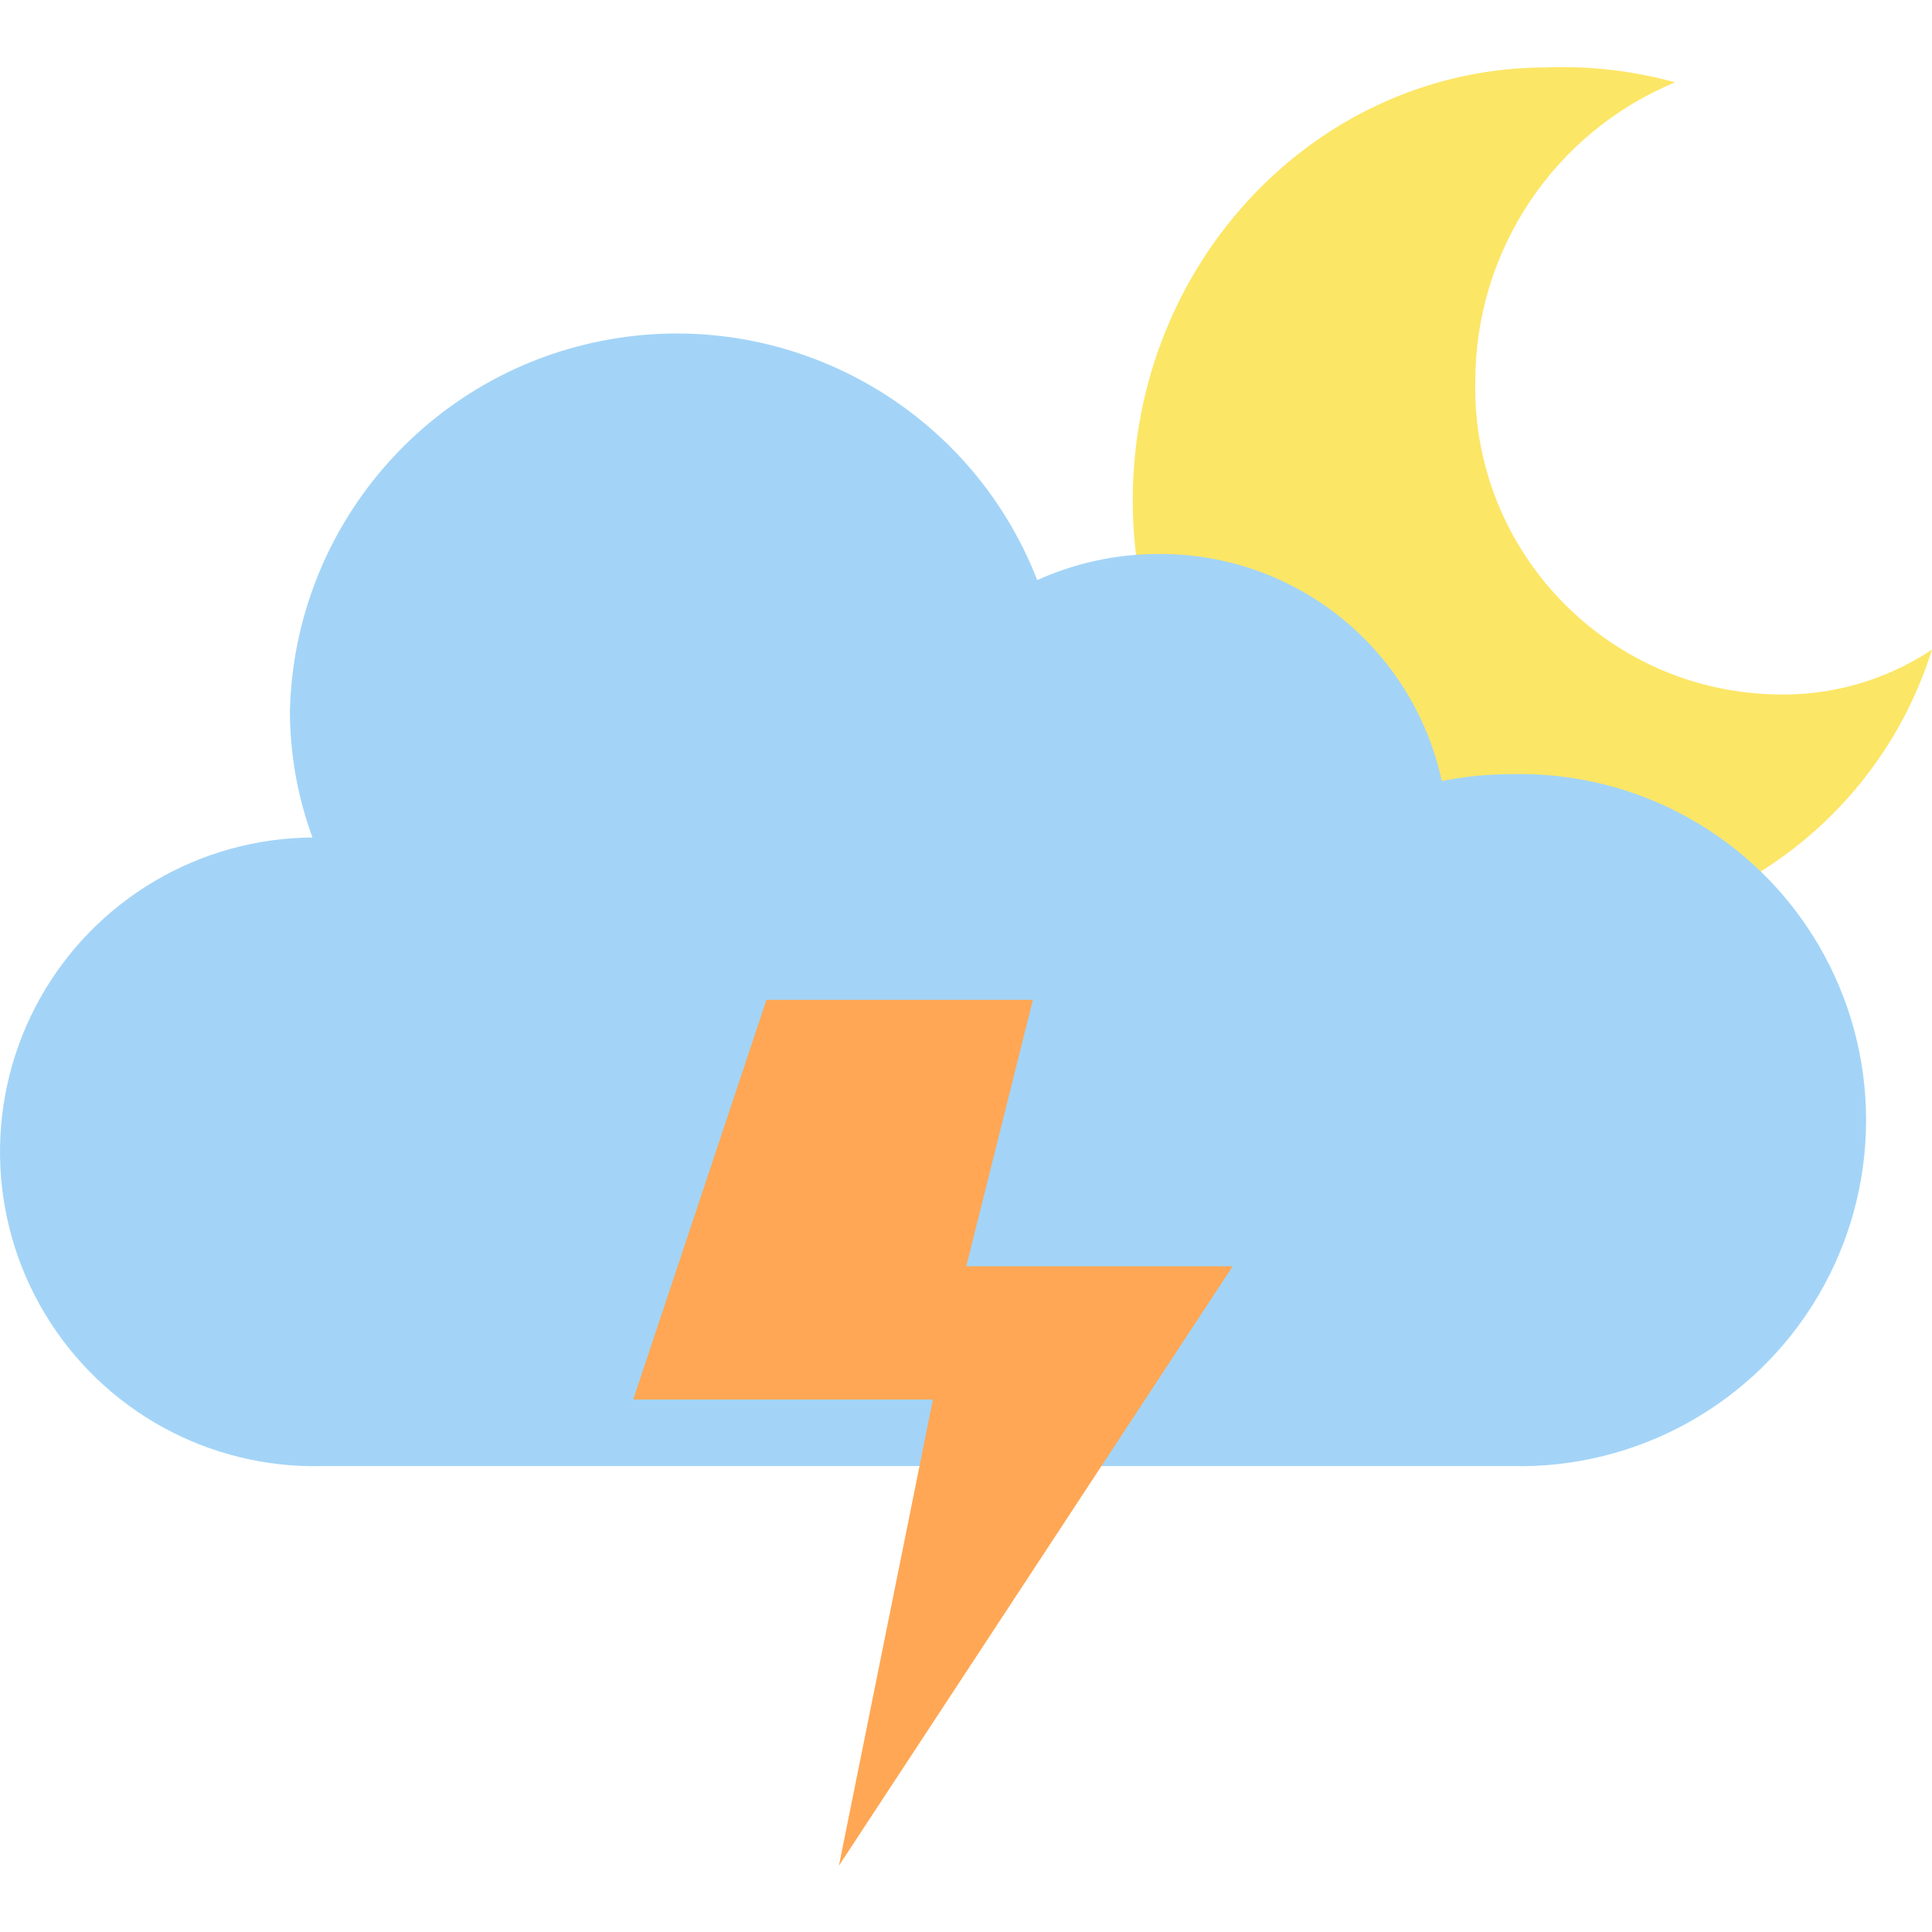
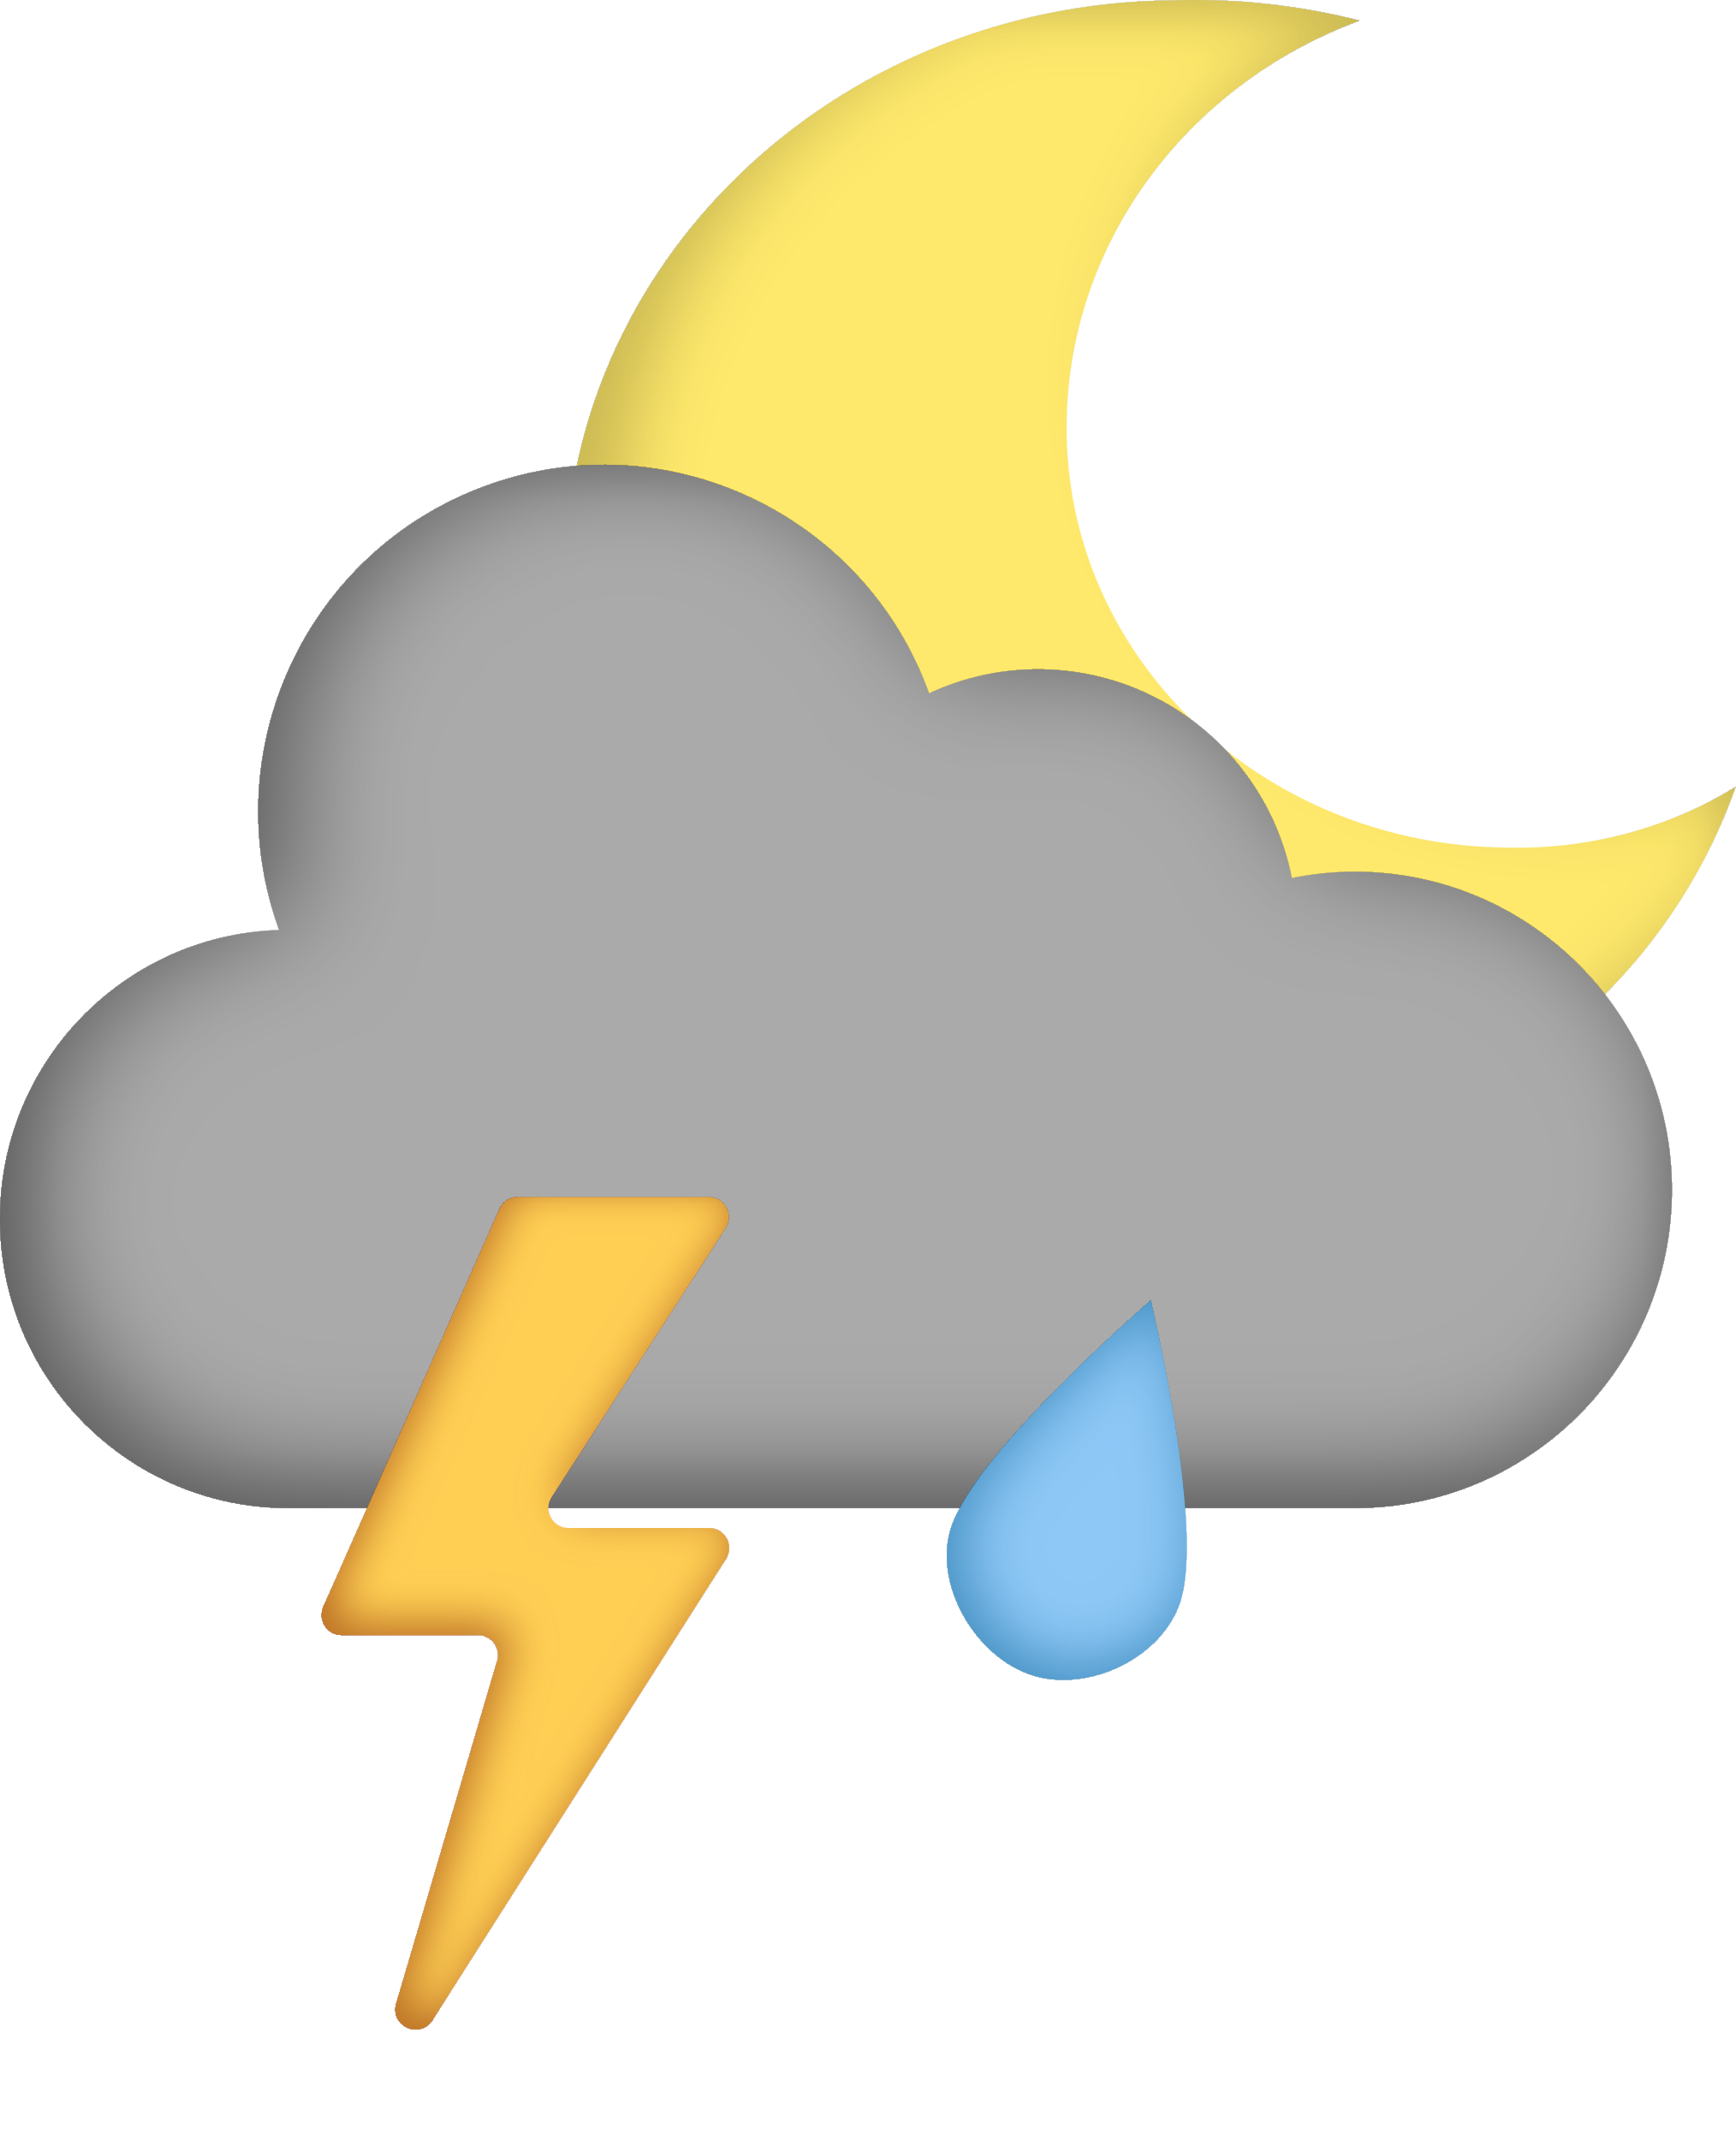
- <svg xmlns="http://www.w3.org/2000/svg" height="464pt" viewBox="0 -16 464.123 464" width="464pt">
-   <path d="m426.41 150.758c-40.668-.934-72.895-34.641-72-75.312.035-31.41 18.977-59.715 48-71.727-10.039-2.77-20.445-3.98-30.855-3.586-54.918 0-99.434 46.562-99.434 104 0 57.441 44.516 104 99.434 104 42.414-.09 79.875-27.664 92.566-68.133-11.148 7.406-24.328 11.168-37.711 10.758zm0 0" fill="#fce666" />
-   <path d="m363.156 336.133c30.168.727 58.359-14.953 73.66-40.965 15.297-26.016 15.297-58.277 0-84.289-15.301-26.012-43.492-41.691-73.66-40.969-5.641.004-11.27.555-16.801 1.648-6.926-32.023-35.375-54.793-68.137-54.535-10.016.004-19.918 2.145-29.039 6.277-16.066-41.285-59.043-65.496-102.68-57.84-43.637 7.652-75.805 45.047-76.855 89.336.02 10.352 1.855 20.621 5.422 30.336-27.145.16-52.113 14.879-65.402 38.551-13.285 23.672-12.848 52.652 1.156 75.91 14 23.254 39.406 37.207 66.543 36.539" fill="#a3d4f7" />
-   <path d="m201.531 432.133 94.59-144h-64l16-64h-64l-32 96h72z" fill="#ffa754" />
+ <svg xmlns="http://www.w3.org/2000/svg" width="519" height="640" viewBox="0 0 519 640" fill="none">
+   <g id="Group 2">
+     <g id="Moon" filter="url(#filter0_i)">
+       <path d="M450.246 253.48C376.968 252.683 318.226 195.983 319 126.799C319.407 73.507 354.018 25.782 406.497 6.159C388.176 1.49 369.217 -0.541 350.253 0.123C249.044 1.191 167.905 79.505 169.011 175.061C167.905 270.616 249.044 348.931 350.253 349.998C426.854 350.33 494.974 304.062 519 235.385C498.563 247.875 474.578 254.192 450.246 253.48Z" fill="#FFE96C" />
+     </g>
+     <g id="Cloud Secondary" filter="url(#filter1_i)">
+       <path d="M405.139 260.707C398.831 260.707 392.536 261.34 386.355 262.591C381.693 239.256 366.623 219.351 345.468 208.577C324.309 197.802 299.393 197.351 277.859 207.348C258.372 153.507 199.058 125.708 145.379 145.254C91.7 164.804 63.984 224.296 83.472 278.137C36.45 279.628 -0.693 318.662 0.01 365.846C0.717 413.027 39.014 450.924 86.062 451H405.139C457.526 451 500 408.402 500 355.853C500 303.305 457.526 260.707 405.139 260.707V260.707Z" fill="#AAAAAA" />
+     </g>
+     <g id="Water drop" filter="url(#filter2_i)">
+       <path d="M353.042 478.789C347.729 495.639 325.656 506.329 308.803 501.015C291.953 495.702 279.062 473.988 284.374 457.139C291.589 434.255 344.129 388.973 344.129 388.973C344.129 388.973 360.257 455.906 353.042 478.789Z" fill="#8EC8F7" />
+     </g>
+     <g id="Thunder" filter="url(#filter3_i)">
+       <path d="M118.517 599.2C116.553 605.868 125.603 609.981 129.334 604.117L217.094 466.204C219.636 462.21 216.766 456.983 212.032 456.983H170.002C165.248 456.983 162.382 451.718 164.963 447.726L216.978 367.257C219.559 363.265 216.693 358 211.939 358H154.886C152.512 358 150.361 359.4 149.4 361.571L96.731 480.546C94.975 484.513 97.88 488.975 102.218 488.975H142.959C146.966 488.975 149.846 492.826 148.715 496.67L118.517 599.2Z" fill="#FFCF54" />
+     </g>
+   </g>
+   <defs>
+     <filter id="filter0_i" x="169" y="-13" width="367" height="363" filterUnits="userSpaceOnUse" color-interpolation-filters="sRGB">
+       <feFlood flood-opacity="0" result="BackgroundImageFix" />
+       <feBlend mode="normal" in="SourceGraphic" in2="BackgroundImageFix" result="shape" />
+       <feColorMatrix in="SourceAlpha" type="matrix" values="0 0 0 0 0 0 0 0 0 0 0 0 0 0 0 0 0 0 127 0" result="hardAlpha" />
+       <feOffset dx="17" dy="-13" />
+       <feGaussianBlur stdDeviation="11" />
+       <feComposite in2="hardAlpha" operator="arithmetic" k2="-1" k3="1" />
+       <feColorMatrix type="matrix" values="0 0 0 0 0.117 0 0 0 0 0.105 0 0 0 0 0 0 0 0 0.24 0" />
+       <feBlend mode="normal" in2="shape" result="effect1_innerShadow" />
+     </filter>
+     <filter id="filter1_i" x="0" y="133" width="508" height="318" filterUnits="userSpaceOnUse" color-interpolation-filters="sRGB">
+       <feFlood flood-opacity="0" result="BackgroundImageFix" />
+       <feBlend mode="normal" in="SourceGraphic" in2="BackgroundImageFix" result="shape" />
+       <feColorMatrix in="SourceAlpha" type="matrix" values="0 0 0 0 0 0 0 0 0 0 0 0 0 0 0 0 0 0 127 0" result="hardAlpha" />
+       <feOffset dx="8" dy="-6" />
+       <feGaussianBlur stdDeviation="18" />
+       <feComposite in2="hardAlpha" operator="arithmetic" k2="-1" k3="1" />
+       <feColorMatrix type="matrix" values="0 0 0 0 0 0 0 0 0 0 0 0 0 0 0 0 0 0 0.5 0" />
+       <feBlend mode="normal" in2="shape" result="effect1_innerShadow" />
+     </filter>
+     <filter id="filter2_i" x="274" y="375" width="107.994" height="136.693" filterUnits="userSpaceOnUse" color-interpolation-filters="sRGB">
+       <feFlood flood-opacity="0" result="BackgroundImageFix" />
+       <feBlend mode="normal" in="SourceGraphic" in2="BackgroundImageFix" result="shape" />
+       <feColorMatrix in="SourceAlpha" type="matrix" values="0 0 0 0 0 0 0 0 0 0 0 0 0 0 0 0 0 0 127 0" result="hardAlpha" />
+       <feOffset dx="4" dy="-3" />
+       <feGaussianBlur stdDeviation="10" />
+       <feComposite in2="hardAlpha" operator="arithmetic" k2="-1" k3="1" />
+       <feColorMatrix type="matrix" values="0 0 0 0 0 0 0 0 0 0.363 0 0 0 0 0.567 0 0 0 0.57 0" />
+       <feBlend mode="normal" in2="shape" result="effect1_innerShadow" />
+     </filter>
+     <filter id="filter3_i" x="96.211" y="354" width="125.831" height="252.93" filterUnits="userSpaceOnUse" color-interpolation-filters="sRGB">
+       <feFlood flood-opacity="0" result="BackgroundImageFix" />
+       <feBlend mode="normal" in="SourceGraphic" in2="BackgroundImageFix" result="shape" />
+       <feColorMatrix in="SourceAlpha" type="matrix" values="0 0 0 0 0 0 0 0 0 0 0 0 0 0 0 0 0 0 127 0" result="hardAlpha" />
+       <feOffset dx="4" dy="-4" />
+       <feGaussianBlur stdDeviation="6.5" />
+       <feComposite in2="hardAlpha" operator="arithmetic" k2="-1" k3="1" />
+       <feColorMatrix type="matrix" values="0 0 0 0 0.546 0 0 0 0 0.176 0 0 0 0 0.018 0 0 0 0.58 0" />
+       <feBlend mode="normal" in2="shape" result="effect1_innerShadow" />
+     </filter>
+   </defs>
</svg>
